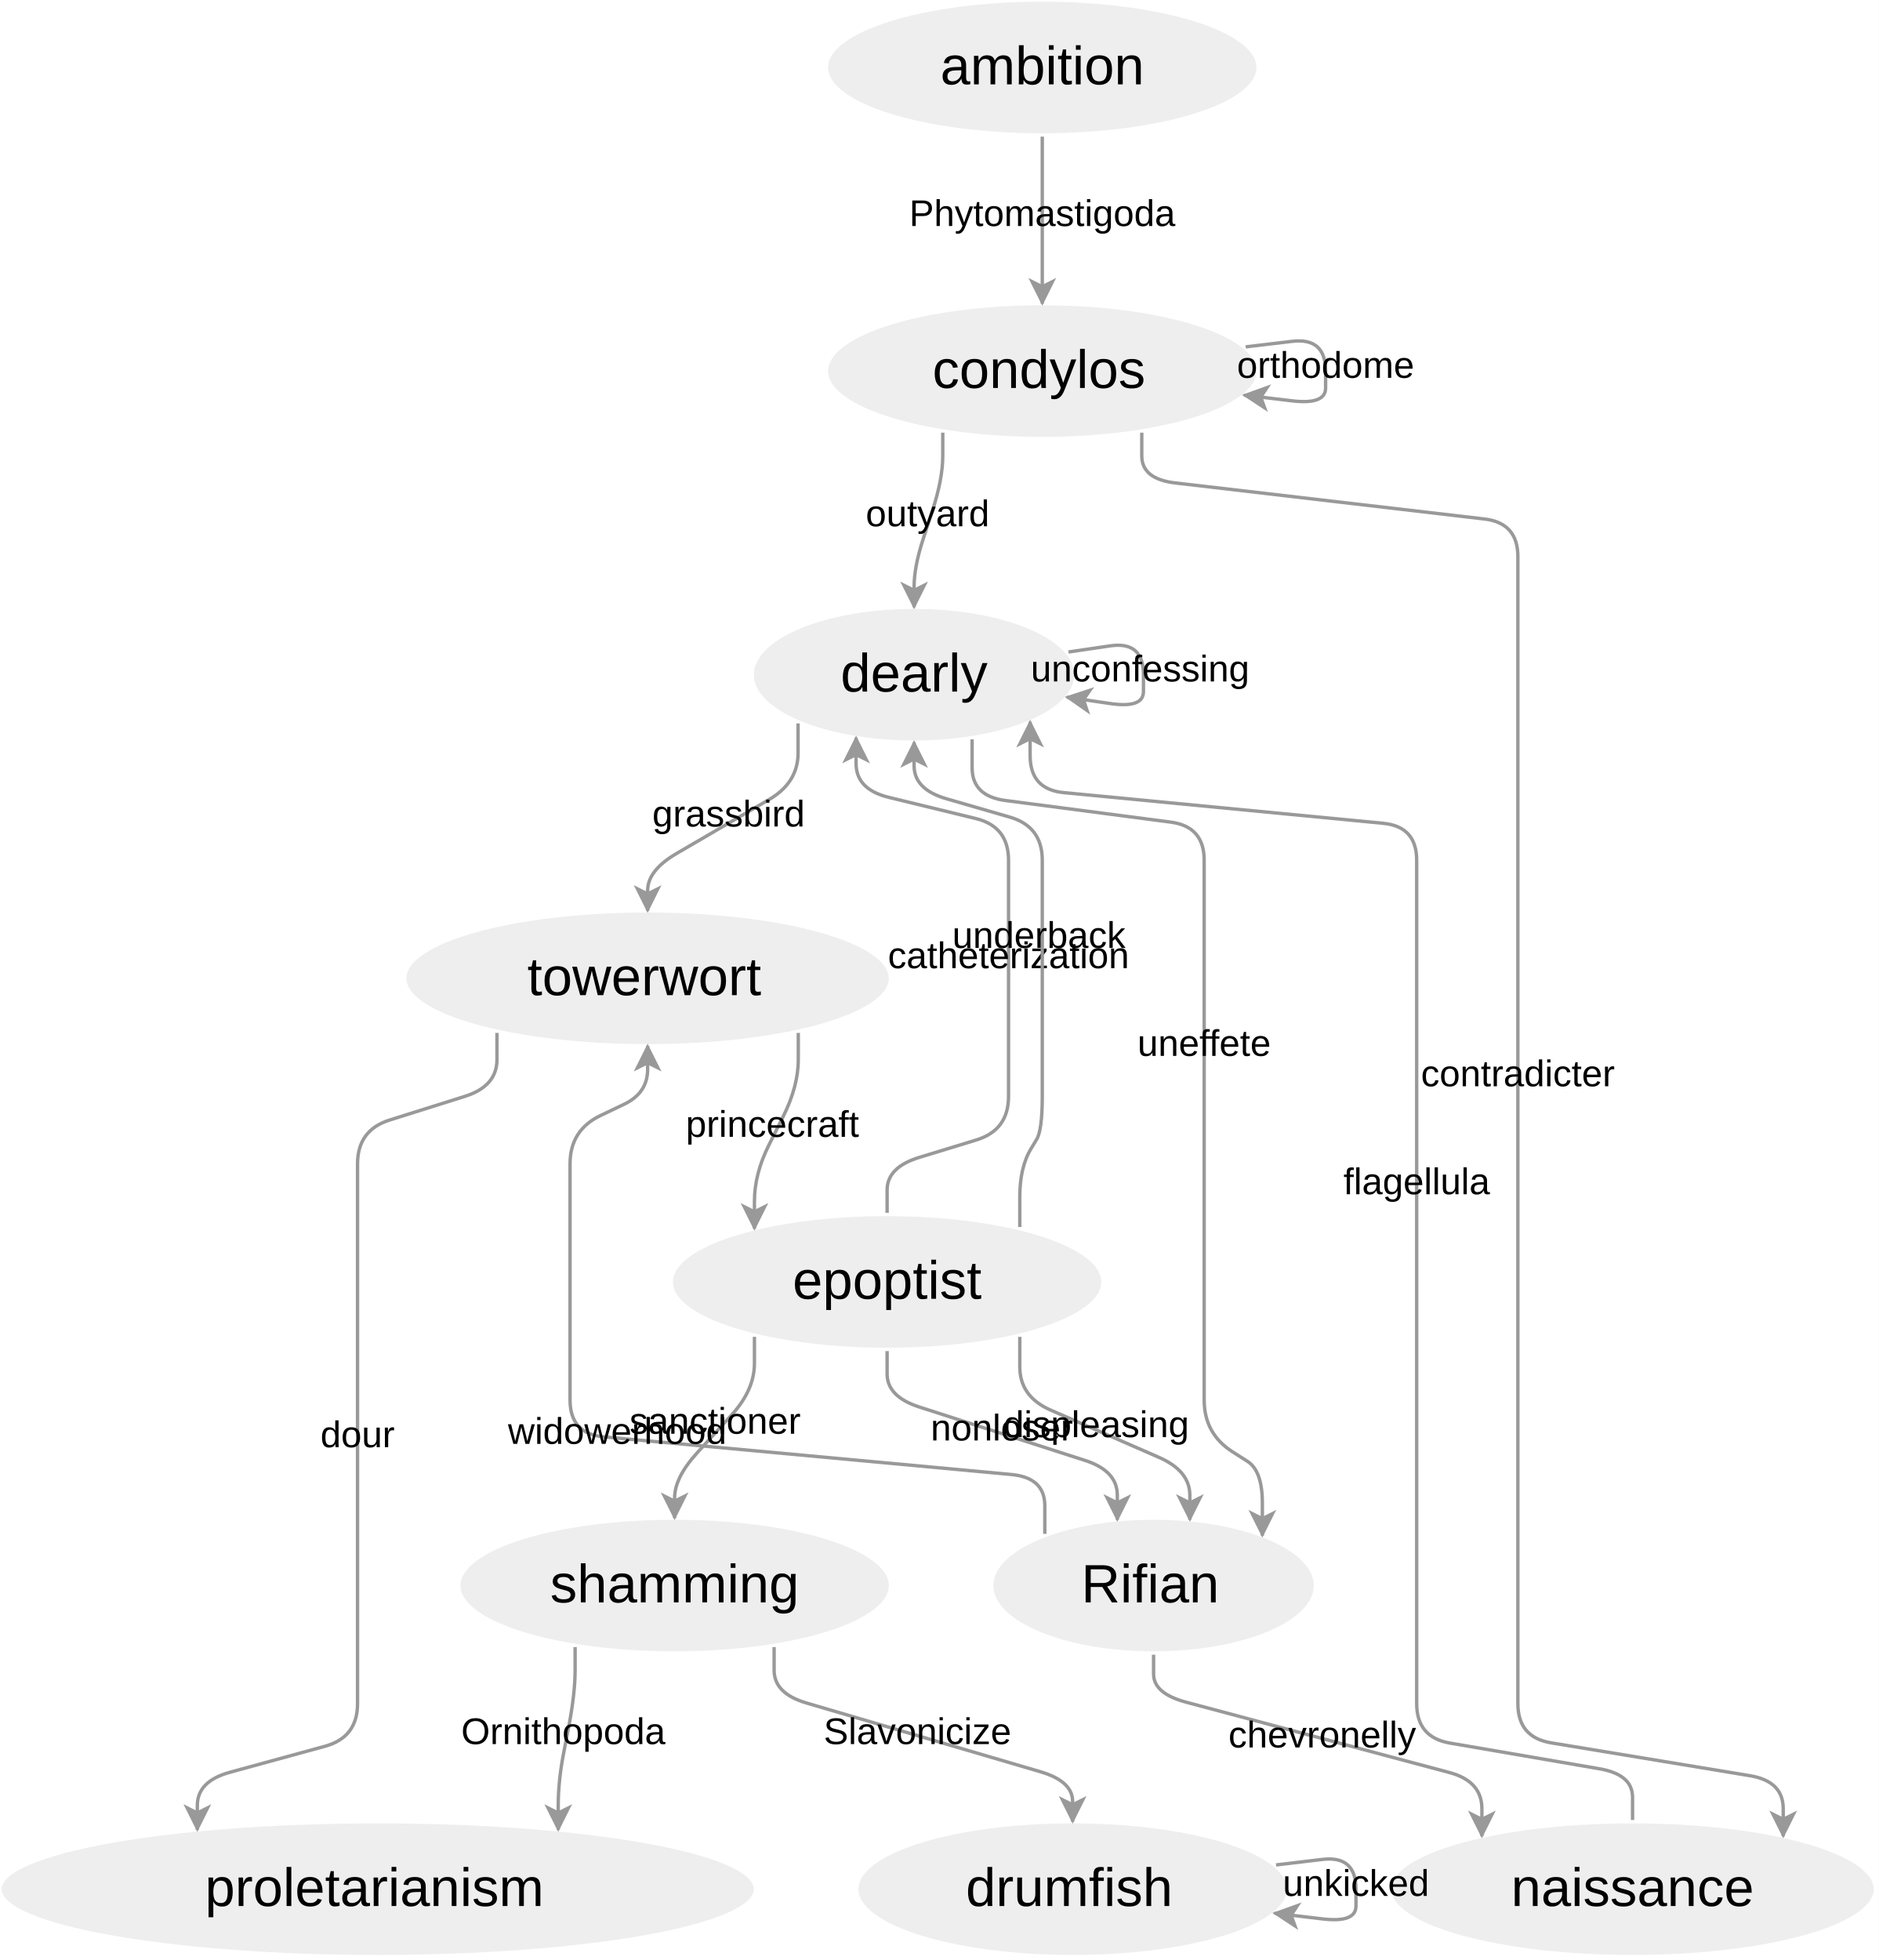
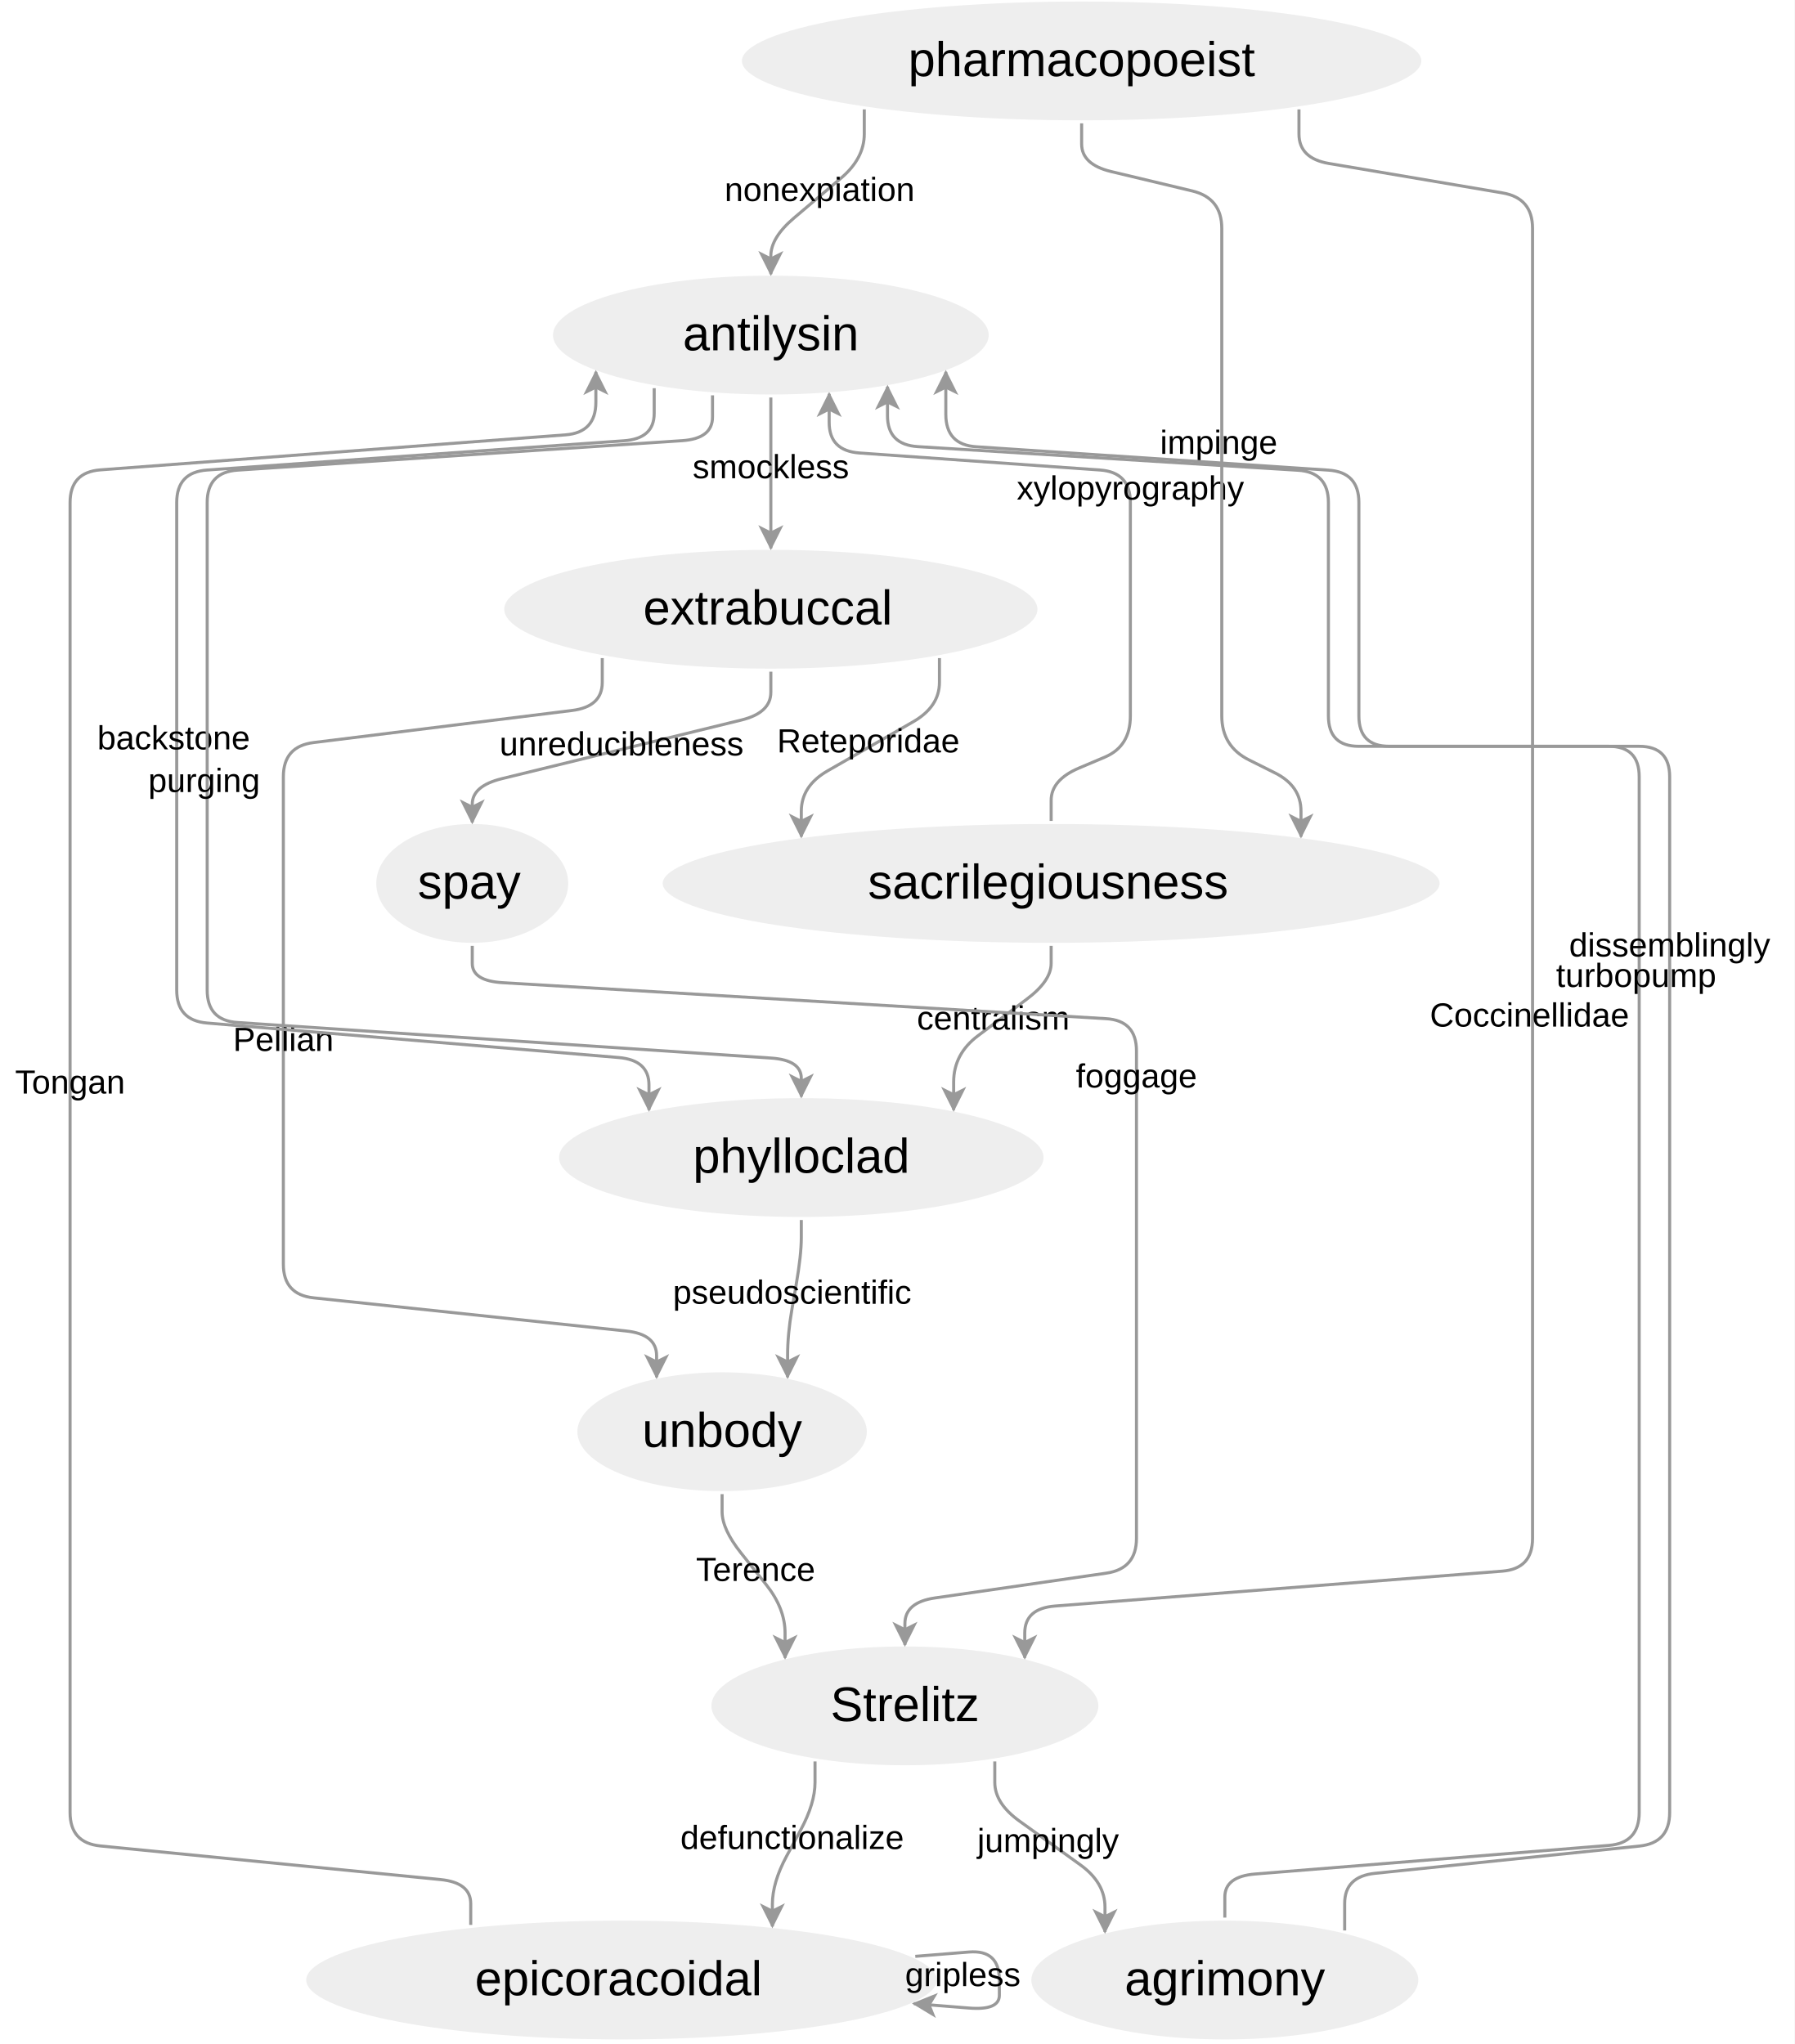
- <svg xmlns="http://www.w3.org/2000/svg" height="581" version="1.1" viewBox="0 0 557 581" width="557">
-   <rect fill="#ffffff" height="581" width="557" />
-   <ellipse cx="309" cy="110" fill="#eeeeee" rx="64" ry="20" stroke="white" stroke-width="1.0" />
+ <svg xmlns="http://www.w3.org/2000/svg" height="671" version="1.1" viewBox="0 0 589 671" width="589">
+   <rect fill="#ffffff" height="671" width="589" />
+   <ellipse cx="253" cy="110" fill="#eeeeee" rx="72" ry="20" stroke="white" stroke-width="1.0" />
  <text fill="black" font-decoration="none" font-family="Arial,Helvetica" font-size="16" font-weight="normal" text-anchor="middle">
-     <tspan x="308" y="115">condylos</tspan>
+     <tspan x="253" y="115">antilysin</tspan>
  </text>
-   <ellipse cx="271" cy="200" fill="#eeeeee" rx="48" ry="20" stroke="white" stroke-width="1.0" />
+   <ellipse cx="204" cy="650" fill="#eeeeee" rx="104" ry="20" stroke="white" stroke-width="1.0" />
  <text fill="black" font-decoration="none" font-family="Arial,Helvetica" font-size="16" font-weight="normal" text-anchor="middle">
-     <tspan x="271" y="205">dearly</tspan>
+     <tspan x="203" y="655">epicoracoidal</tspan>
  </text>
-   <ellipse cx="342" cy="470" fill="#eeeeee" rx="48" ry="20" stroke="white" stroke-width="1.0" />
+   <ellipse cx="355" cy="20" fill="#eeeeee" rx="112" ry="20" stroke="white" stroke-width="1.0" />
  <text fill="black" font-decoration="none" font-family="Arial,Helvetica" font-size="16" font-weight="normal" text-anchor="middle">
-     <tspan x="341" y="475">Rifian</tspan>
+     <tspan x="355" y="25">pharmacopoeist</tspan>
  </text>
-   <ellipse cx="200" cy="470" fill="#eeeeee" rx="64" ry="20" stroke="white" stroke-width="1.0" />
+   <ellipse cx="263" cy="380" fill="#eeeeee" rx="80" ry="20" stroke="white" stroke-width="1.0" />
  <text fill="black" font-decoration="none" font-family="Arial,Helvetica" font-size="16" font-weight="normal" text-anchor="middle">
-     <tspan x="200" y="475">shamming</tspan>
+     <tspan x="263" y="385">phylloclad</tspan>
  </text>
-   <ellipse cx="484" cy="560" fill="#eeeeee" rx="72" ry="20" stroke="white" stroke-width="1.0" />
+   <ellipse cx="345" cy="290" fill="#eeeeee" rx="128" ry="20" stroke="white" stroke-width="1.0" />
  <text fill="black" font-decoration="none" font-family="Arial,Helvetica" font-size="16" font-weight="normal" text-anchor="middle">
-     <tspan x="484" y="565">naissance</tspan>
+     <tspan x="344" y="295">sacrilegiousness</tspan>
  </text>
-   <ellipse cx="318" cy="560" fill="#eeeeee" rx="64" ry="20" stroke="white" stroke-width="1.0" />
+   <ellipse cx="253" cy="200" fill="#eeeeee" rx="88" ry="20" stroke="white" stroke-width="1.0" />
  <text fill="black" font-decoration="none" font-family="Arial,Helvetica" font-size="16" font-weight="normal" text-anchor="middle">
-     <tspan x="317" y="565">drumfish</tspan>
+     <tspan x="252" y="205">extrabuccal</tspan>
  </text>
-   <ellipse cx="112" cy="560" fill="#eeeeee" rx="112" ry="20" stroke="white" stroke-width="1.0" />
+   <ellipse cx="297" cy="560" fill="#eeeeee" rx="64" ry="20" stroke="white" stroke-width="1.0" />
  <text fill="black" font-decoration="none" font-family="Arial,Helvetica" font-size="16" font-weight="normal" text-anchor="middle">
-     <tspan x="111" y="565">proletarianism</tspan>
+     <tspan x="297" y="565">Strelitz</tspan>
  </text>
-   <ellipse cx="309" cy="20" fill="#eeeeee" rx="64" ry="20" stroke="white" stroke-width="1.0" />
+   <ellipse cx="155" cy="290" fill="#eeeeee" rx="32" ry="20" stroke="white" stroke-width="1.0" />
  <text fill="black" font-decoration="none" font-family="Arial,Helvetica" font-size="16" font-weight="normal" text-anchor="middle">
-     <tspan x="309" y="25">ambition</tspan>
+     <tspan x="154" y="295">spay</tspan>
  </text>
-   <ellipse cx="263" cy="380" fill="#eeeeee" rx="64" ry="20" stroke="white" stroke-width="1.0" />
+   <ellipse cx="402" cy="650" fill="#eeeeee" rx="64" ry="20" stroke="white" stroke-width="1.0" />
  <text fill="black" font-decoration="none" font-family="Arial,Helvetica" font-size="16" font-weight="normal" text-anchor="middle">
-     <tspan x="263" y="385">epoptist</tspan>
+     <tspan x="402" y="655">agrimony</tspan>
  </text>
-   <ellipse cx="192" cy="290" fill="#eeeeee" rx="72" ry="20" stroke="white" stroke-width="1.0" />
+   <ellipse cx="237" cy="470" fill="#eeeeee" rx="48" ry="20" stroke="white" stroke-width="1.0" />
  <text fill="black" font-decoration="none" font-family="Arial,Helvetica" font-size="16" font-weight="normal" text-anchor="middle">
-     <tspan x="191" y="295">towerwort</tspan>
+     <tspan x="237" y="475">unbody</tspan>
  </text>
  <g>
-     <path d="M 331.25 450.008 L 328.25 444.008 L 331.25 445.508 L 334.25 444.008 z" fill="#999" stroke="#999" stroke-width="1.0" />
-     <path d="M 263.0 400.5 L 263.0 407.25 Q 263.0 414.0 272.518 417.068 L 321.732 432.932 Q 331.25 436.0 331.25 443.254 L 331.25 450.508" fill="none" stroke="#999" stroke-width="1.0" />
+     <path d="M 253.5 631.911 L 250.5 625.911 L 253.5 627.411 L 256.5 625.911 z" fill="#999" stroke="#999" stroke-width="1.0" />
+     <path d="M 267.5 578.249 L 267.5 585.124 Q 267.5 592.0 262.759 600.805 L 258.13 609.402 Q 253.5 618.0 253.5 625.205 L 253.5 632.411" fill="none" stroke="#999" stroke-width="1.0" />
  </g>
  <text fill="black" font-decoration="none" font-family="Arial,Helvetica" font-size="11" font-weight="normal" text-anchor="middle">
-     <tspan x="297" y="427">nonloser</tspan>
+     <tspan x="260" y="607">defunctionalize</tspan>
  </text>
  <g>
-     <path d="M 192.0 269.5 L 189.0 263.5 L 192.0 265.0 L 195.0 263.5 z" fill="#999" stroke="#999" stroke-width="1.0" />
-     <path d="M 236.6 214.448 L 236.6 223.224 Q 236.6 232.0 227.961 237.036 L 200.639 252.964 Q 192.0 258.0 192.0 264.0 L 192.0 270.0" fill="none" stroke="#999" stroke-width="1.0" />
+     <path d="M 362.667 633.723 L 359.667 627.723 L 362.667 629.223 L 365.667 627.723 z" fill="#999" stroke="#999" stroke-width="1.0" />
+     <path d="M 326.5 578.249 L 326.5 585.124 Q 326.5 592.0 334.62 597.837 L 354.547 612.163 Q 362.667 618.0 362.667 626.111 L 362.667 634.223" fill="none" stroke="#999" stroke-width="1.0" />
  </g>
  <text fill="black" font-decoration="none" font-family="Arial,Helvetica" font-size="11" font-weight="normal" text-anchor="middle">
-     <tspan x="216" y="245">grassbird</tspan>
+     <tspan x="344" y="608">jumpingly</tspan>
  </text>
  <g>
-     <path d="M 309.0 89.5 L 306.0 83.5 L 309.0 85.0 L 312.0 83.5 z" fill="#999" stroke="#999" stroke-width="1.0" />
-     <path d="M 309.0 40.5 L 309.0 46.25 Q 309.0 52.0 309.0 62.0 L 309.0 70.0 Q 309.0 78.0 309.0 84.0 L 309.0 90.0" fill="none" stroke="#999" stroke-width="1.0" />
+     <path d="M 258.5 451.618 L 255.5 445.618 L 258.5 447.118 L 261.5 445.618 z" fill="#999" stroke="#999" stroke-width="1.0" />
+     <path d="M 263.0 400.5 L 263.0 406.25 Q 263.0 412.0 261.295 421.854 L 259.897 429.927 Q 258.5 438.0 258.5 445.059 L 258.5 452.118" fill="none" stroke="#999" stroke-width="1.0" />
  </g>
  <text fill="black" font-decoration="none" font-family="Arial,Helvetica" font-size="11" font-weight="normal" text-anchor="middle">
-     <tspan x="309" y="67">Phytomastigoda</tspan>
+     <tspan x="260" y="428">pseudoscientific</tspan>
  </text>
  <g>
-     <path d="M 374.25 454.687 L 371.25 448.687 L 374.25 450.187 L 377.25 448.687 z" fill="#999" stroke="#999" stroke-width="1.0" />
-     <path d="M 288.2 219.172 L 288.2 227.586 Q 288.2 236.0 298.116 237.297 L 347.084 243.703 Q 357.0 245.0 357.0 255.0 L 357.0 325.0 Q 357.0 335.0 357.0 335.0 L 357.0 335.0 L 357.0 415.0 Q 357.0 425.0 365.432 430.377 L 369.841 433.188 Q 374.25 436.0 374.25 445.593 L 374.25 455.187" fill="none" stroke="#999" stroke-width="1.0" />
+     <path d="M 253.0 89.5 L 250.0 83.5 L 253.0 85.0 L 256.0 83.5 z" fill="#999" stroke="#999" stroke-width="1.0" />
+     <path d="M 283.667 35.919 L 283.667 43.959 Q 283.667 52.0 276.039 58.467 L 260.628 71.533 Q 253.0 78.0 253.0 84.0 L 253.0 90.0" fill="none" stroke="#999" stroke-width="1.0" />
  </g>
  <text fill="black" font-decoration="none" font-family="Arial,Helvetica" font-size="11" font-weight="normal" text-anchor="middle">
-     <tspan x="357" y="313">uneffete</tspan>
+     <tspan x="269" y="66">nonexpiation</tspan>
  </text>
  <g>
-     <path d="M 305.4 214.448 L 308.4 220.448 L 305.4 218.948 L 302.4 220.448 z" fill="#999" stroke="#999" stroke-width="1.0" />
-     <path d="M 484.0 539.5 L 484.0 532.75 Q 484.0 526.0 474.145 524.306 L 429.855 516.694 Q 420.0 515.0 420.0 505.0 L 420.0 435.0 Q 420.0 425.0 420.0 425.0 L 420.0 425.0 L 420.0 345.0 Q 420.0 335.0 420.0 335.0 L 420.0 335.0 L 420.0 255.0 Q 420.0 245.0 410.046 244.045 L 315.354 234.955 Q 305.4 234.0 305.4 224.0 L 305.4 213.948" fill="none" stroke="#999" stroke-width="1.0" />
+     <path d="M 215.5 451.618 L 212.5 445.618 L 215.5 447.118 L 218.5 445.618 z" fill="#999" stroke="#999" stroke-width="1.0" />
+     <path d="M 197.667 216.052 L 197.667 224.026 Q 197.667 232.0 187.743 233.233 L 102.924 243.767 Q 93.0 245.0 93.0 255.0 L 93.0 325.0 Q 93.0 335.0 93.0 335.0 L 93.0 335.0 L 93.0 415.0 Q 93.0 425.0 102.944 426.055 L 205.556 436.945 Q 215.5 438.0 215.5 445.059 L 215.5 452.118" fill="none" stroke="#999" stroke-width="1.0" />
  </g>
  <text fill="black" font-decoration="none" font-family="Arial,Helvetica" font-size="11" font-weight="normal" text-anchor="middle">
-     <tspan x="420" y="354">flagellula</tspan>
+     <tspan x="93" y="345">Pellian</tspan>
  </text>
  <g>
-     <path d="M 271.0 179.5 L 268.0 173.5 L 271.0 175.0 L 274.0 173.5 z" fill="#999" stroke="#999" stroke-width="1.0" />
-     <path d="M 279.5 128.249 L 279.5 135.124 Q 279.5 142.0 276.393 151.505 L 273.696 159.752 Q 271.0 168.0 271.0 174.0 L 271.0 180.0" fill="none" stroke="#999" stroke-width="1.0" />
+     <path d="M 272.143 129.78 L 275.143 135.78 L 272.143 134.28 L 269.143 135.78 z" fill="#999" stroke="#999" stroke-width="1.0" />
+     <path d="M 345.0 269.5 L 345.0 262.75 Q 345.0 256.0 354.21 252.104 L 362.605 248.552 Q 371.0 245.0 371.0 235.0 L 371.0 165.0 Q 371.0 155.0 361.025 154.294 L 282.118 148.706 Q 272.143 148.0 272.143 138.64 L 272.143 129.28" fill="none" stroke="#999" stroke-width="1.0" />
  </g>
  <text fill="black" font-decoration="none" font-family="Arial,Helvetica" font-size="11" font-weight="normal" text-anchor="middle">
-     <tspan x="275" y="156">outyard</tspan>
+     <tspan x="371" y="164">xylopyrography</tspan>
  </text>
  <g>
-     <path d="M 318.0 539.5 L 315.0 533.5 L 318.0 535.0 L 321.0 533.5 z" fill="#999" stroke="#999" stroke-width="1.0" />
-     <path d="M 229.5 488.249 L 229.5 495.124 Q 229.5 502.0 239.095 504.819 L 308.405 525.181 Q 318.0 528.0 318.0 534.0 L 318.0 540.0" fill="none" stroke="#999" stroke-width="1.0" />
+     <path d="M 300.407 657.775 L 306.628 655.267 L 304.892 658.136 L 306.146 661.247 z" fill="#999" stroke="#999" stroke-width="1.0" />
+     <path d="M 300.407 642.225 L 318.032 640.804 Q 328.0 640.0 328.0 650.0 L 328.0 655.0 Q 328.0 660.0 318.032 659.196 L 299.908 657.735" fill="none" stroke="#999" stroke-width="1.0" />
  </g>
  <text fill="black" font-decoration="none" font-family="Arial,Helvetica" font-size="11" font-weight="normal" text-anchor="middle">
-     <tspan x="272" y="517">Slavonicize</tspan>
+     <tspan x="316" y="652">gripless</tspan>
  </text>
  <g>
-     <path d="M 253.8 219.172 L 256.8 225.172 L 253.8 223.672 L 250.8 225.172 z" fill="#999" stroke="#999" stroke-width="1.0" />
-     <path d="M 263.0 359.5 L 263.0 352.75 Q 263.0 346.0 272.564 343.078 L 289.436 337.922 Q 299.0 335.0 299.0 325.0 L 299.0 255.0 Q 299.0 245.0 289.284 242.635 L 263.516 236.365 Q 253.8 234.0 253.8 226.336 L 253.8 218.672" fill="none" stroke="#999" stroke-width="1.0" />
+     <path d="M 313.0 363.888 L 310.0 357.888 L 313.0 359.388 L 316.0 357.888 z" fill="#999" stroke="#999" stroke-width="1.0" />
+     <path d="M 345.0 310.5 L 345.0 316.25 Q 345.0 322.0 337.0 328.0 L 321.0 340.0 Q 313.0 346.0 313.0 355.194 L 313.0 364.388" fill="none" stroke="#999" stroke-width="1.0" />
  </g>
  <text fill="black" font-decoration="none" font-family="Arial,Helvetica" font-size="11" font-weight="normal" text-anchor="middle">
-     <tspan x="299" y="287">catheterization</tspan>
+     <tspan x="326" y="338">centralism</tspan>
  </text>
  <g>
-     <path d="M 378.304 567.179 L 384.616 564.909 L 382.772 567.711 L 383.907 570.867 z" fill="#999" stroke="#999" stroke-width="1.0" />
-     <path d="M 378.304 552.821 L 392.07 551.182 Q 402.0 550.0 402.0 560.0 L 402.0 565.0 Q 402.0 570.0 392.07 568.818 L 377.807 567.12" fill="none" stroke="#999" stroke-width="1.0" />
+     <path d="M 263.0 274.143 L 260.0 268.143 L 263.0 269.643 L 266.0 268.143 z" fill="#999" stroke="#999" stroke-width="1.0" />
+     <path d="M 308.333 216.052 L 308.333 224.026 Q 308.333 232.0 299.659 236.975 L 271.675 253.025 Q 263.0 258.0 263.0 266.321 L 263.0 274.643" fill="none" stroke="#999" stroke-width="1.0" />
  </g>
  <text fill="black" font-decoration="none" font-family="Arial,Helvetica" font-size="11" font-weight="normal" text-anchor="middle">
-     <tspan x="402" y="562">unkicked</tspan>
+     <tspan x="285" y="247">Reteporidae</tspan>
  </text>
  <g>
-     <path d="M 58.5 541.929 L 55.5 535.929 L 58.5 537.429 L 61.5 535.929 z" fill="#999" stroke="#999" stroke-width="1.0" />
-     <path d="M 147.333 306.186 L 147.333 314.093 Q 147.333 322.0 137.794 325 L 115.539 332 Q 106.0 335.0 106.0 345.0 L 106.0 415.0 Q 106.0 425.0 106.0 425.0 L 106.0 425.0 L 106.0 505.0 Q 106.0 515.0 96.355 517.64 L 68.145 525.36 Q 58.5 528.0 58.5 535.215 L 58.5 542.429" fill="none" stroke="#999" stroke-width="1.0" />
+     <path d="M 297.0 539.5 L 294.0 533.5 L 297.0 535.0 L 300.0 533.5 z" fill="#999" stroke="#999" stroke-width="1.0" />
+     <path d="M 155.0 310.5 L 155.0 316.25 Q 155.0 322.0 164.982 322.595 L 363.018 334.405 Q 373.0 335.0 373.0 345.0 L 373.0 415.0 Q 373.0 425.0 373.0 425.0 L 373.0 425.0 L 373.0 505.0 Q 373.0 515.0 363.103 516.432 L 306.897 524.568 Q 297.0 526.0 297.0 533.0 L 297.0 540.0" fill="none" stroke="#999" stroke-width="1.0" />
  </g>
  <text fill="black" font-decoration="none" font-family="Arial,Helvetica" font-size="11" font-weight="normal" text-anchor="middle">
-     <tspan x="106" y="429">dour</tspan>
+     <tspan x="373" y="357">foggage</tspan>
  </text>
  <g>
-     <path d="M 223.667 363.723 L 220.667 357.723 L 223.667 359.223 L 226.667 357.723 z" fill="#999" stroke="#999" stroke-width="1.0" />
-     <path d="M 236.667 306.186 L 236.667 314.093 Q 236.667 322.0 232.195 330.944 L 227.931 339.472 Q 223.667 348.0 223.667 356.111 L 223.667 364.223" fill="none" stroke="#999" stroke-width="1.0" />
+     <path d="M 213.0 363.888 L 210.0 357.888 L 213.0 359.388 L 216.0 357.888 z" fill="#999" stroke="#999" stroke-width="1.0" />
+     <path d="M 214.714 127.438 L 214.714 135.719 Q 214.714 144.0 204.739 144.7 L 67.975 154.3 Q 58.0 155.0 58.0 165.0 L 58.0 235.0 Q 58.0 245.0 58.0 245.0 L 58.0 245.0 L 58.0 325.0 Q 58.0 335.0 67.965 335.836 L 203.035 347.164 Q 213.0 348.0 213.0 356.194 L 213.0 364.388" fill="none" stroke="#999" stroke-width="1.0" />
  </g>
  <text fill="black" font-decoration="none" font-family="Arial,Helvetica" font-size="11" font-weight="normal" text-anchor="middle">
-     <tspan x="229" y="337">princecraft</tspan>
+     <tspan x="57" y="246">backstone</tspan>
  </text>
  <g>
-     <path d="M 439.333 543.814 L 436.333 537.814 L 439.333 539.314 L 442.333 537.814 z" fill="#999" stroke="#999" stroke-width="1.0" />
-     <path d="M 342.0 490.5 L 342.0 496.25 Q 342.0 502.0 351.661 504.581 L 429.672 525.419 Q 439.333 528.0 439.333 536.157 L 439.333 544.314" fill="none" stroke="#999" stroke-width="1.0" />
+     <path d="M 427.0 274.143 L 424.0 268.143 L 427.0 269.643 L 430.0 268.143 z" fill="#999" stroke="#999" stroke-width="1.0" />
+     <path d="M 355.0 40.5 L 355.0 47.25 Q 355.0 54.0 364.726 56.326 L 391.274 62.674 Q 401.0 65.0 401.0 75.0 L 401.0 145.0 Q 401.0 155.0 401.0 155.0 L 401.0 155.0 L 401.0 235.0 Q 401.0 245.0 409.944 249.472 L 418.472 253.736 Q 427.0 258.0 427.0 266.321 L 427.0 274.643" fill="none" stroke="#999" stroke-width="1.0" />
  </g>
  <text fill="black" font-decoration="none" font-family="Arial,Helvetica" font-size="11" font-weight="normal" text-anchor="middle">
-     <tspan x="392" y="518">chevronelly</tspan>
+     <tspan x="400" y="149">impinge</tspan>
  </text>
  <g>
-     <path d="M 271.0 220.5 L 274.0 226.5 L 271.0 225.0 L 268.0 226.5 z" fill="#999" stroke="#999" stroke-width="1.0" />
-     <path d="M 302.333 363.723 L 302.333 354.861 Q 302.333 346.0 305.667 340.5 L 307.333 337.75 Q 309.0 335.0 309.0 325.0 L 309.0 255.0 Q 309.0 245.0 299.394 242.219 L 280.606 236.781 Q 271.0 234.0 271.0 227.0 L 271.0 220.0" fill="none" stroke="#999" stroke-width="1.0" />
+     <path d="M 263.0 359.5 L 260.0 353.5 L 263.0 355.0 L 266.0 353.5 z" fill="#999" stroke="#999" stroke-width="1.0" />
+     <path d="M 233.857 129.78 L 233.857 136.89 Q 233.857 144.0 223.879 144.662 L 77.978 154.338 Q 68.0 155.0 68.0 165.0 L 68.0 235.0 Q 68.0 245.0 68.0 245.0 L 68.0 245.0 L 68.0 325.0 Q 68.0 335.0 77.978 335.665 L 253.022 347.335 Q 263.0 348.0 263.0 354.0 L 263.0 360.0" fill="none" stroke="#999" stroke-width="1.0" />
  </g>
  <text fill="black" font-decoration="none" font-family="Arial,Helvetica" font-size="11" font-weight="normal" text-anchor="middle">
-     <tspan x="308" y="281">underback</tspan>
+     <tspan x="67" y="260">purging</tspan>
  </text>
  <g>
-     <path d="M 200.0 449.5 L 197.0 443.5 L 200.0 445.0 L 203.0 443.5 z" fill="#999" stroke="#999" stroke-width="1.0" />
-     <path d="M 223.667 396.277 L 223.667 404.139 Q 223.667 412.0 216.935 419.395 L 206.731 430.605 Q 200.0 438.0 200.0 444.0 L 200.0 450.0" fill="none" stroke="#999" stroke-width="1.0" />
+     <path d="M 291.286 127.438 L 294.286 133.438 L 291.286 131.938 L 288.286 133.438 z" fill="#999" stroke="#999" stroke-width="1.0" />
+     <path d="M 402.0 629.5 L 402.0 622.75 Q 402.0 616.0 411.967 615.194 L 528.033 605.806 Q 538.0 605.0 538.0 595.0 L 538.0 525.0 Q 538.0 515.0 538.0 515.0 L 538.0 515.0 L 538.0 435.0 Q 538.0 425.0 538.0 425.0 L 538.0 425.0 L 538.0 345.0 Q 538.0 335.0 538.0 335.0 L 538.0 335.0 L 538.0 255.0 Q 538.0 245.0 528.0 245.0 L 446.0 245.0 Q 436.0 245.0 436.0 235.0 L 436.0 165.0 Q 436.0 155.0 426.019 154.379 L 301.266 146.621 Q 291.286 146.0 291.286 136.469 L 291.286 126.938" fill="none" stroke="#999" stroke-width="1.0" />
  </g>
  <text fill="black" font-decoration="none" font-family="Arial,Helvetica" font-size="11" font-weight="normal" text-anchor="middle">
-     <tspan x="212" y="425">sanctioner</tspan>
+     <tspan x="537" y="324">turbopump</tspan>
  </text>
  <g>
-     <path d="M 165.5 541.929 L 162.5 535.929 L 165.5 537.429 L 168.5 535.929 z" fill="#999" stroke="#999" stroke-width="1.0" />
-     <path d="M 170.5 488.249 L 170.5 495.124 Q 170.5 502.0 168.612 511.82 L 167.056 519.91 Q 165.5 528.0 165.5 535.215 L 165.5 542.429" fill="none" stroke="#999" stroke-width="1.0" />
+     <path d="M 155.0 269.5 L 152.0 263.5 L 155.0 265.0 L 158.0 263.5 z" fill="#999" stroke="#999" stroke-width="1.0" />
+     <path d="M 253.0 220.5 L 253.0 227.25 Q 253.0 234.0 243.287 236.379 L 164.713 255.621 Q 155.0 258.0 155.0 264.0 L 155.0 270.0" fill="none" stroke="#999" stroke-width="1.0" />
  </g>
  <text fill="black" font-decoration="none" font-family="Arial,Helvetica" font-size="11" font-weight="normal" text-anchor="middle">
-     <tspan x="167" y="517">Ornithopoda</tspan>
+     <tspan x="204" y="248">unreducibleness</tspan>
  </text>
  <g>
-     <path d="M 369.304 117.179 L 375.616 114.909 L 373.772 117.711 L 374.907 120.867 z" fill="#999" stroke="#999" stroke-width="1.0" />
-     <path d="M 369.304 102.821 L 383.07 101.182 Q 393.0 100.0 393.0 110.0 L 393.0 115.0 Q 393.0 120.0 383.07 118.818 L 368.807 117.12" fill="none" stroke="#999" stroke-width="1.0" />
+     <path d="M 253.0 179.5 L 250.0 173.5 L 253.0 175.0 L 256.0 173.5 z" fill="#999" stroke="#999" stroke-width="1.0" />
+     <path d="M 253.0 130.5 L 253.0 138.25 Q 253.0 146.0 253.0 156.0 L 253.0 162.0 Q 253.0 168.0 253.0 174.0 L 253.0 180.0" fill="none" stroke="#999" stroke-width="1.0" />
  </g>
  <text fill="black" font-decoration="none" font-family="Arial,Helvetica" font-size="11" font-weight="normal" text-anchor="middle">
-     <tspan x="393" y="112">orthodome</tspan>
+     <tspan x="253" y="157">smockless</tspan>
  </text>
  <g>
-     <path d="M 316.758 206.729 L 323.131 204.634 L 321.21 207.384 L 322.258 210.57 z" fill="#999" stroke="#999" stroke-width="1.0" />
-     <path d="M 316.758 193.271 L 329.106 191.455 Q 339.0 190.0 339.0 200.0 L 339.0 205.0 Q 339.0 210.0 329.106 208.545 L 316.264 206.656" fill="none" stroke="#999" stroke-width="1.0" />
+     <path d="M 257.667 543.723 L 254.667 537.723 L 257.667 539.223 L 260.667 537.723 z" fill="#999" stroke="#999" stroke-width="1.0" />
+     <path d="M 237.0 490.5 L 237.0 496.25 Q 237.0 502.0 243.222 509.828 L 251.444 520.172 Q 257.667 528.0 257.667 536.111 L 257.667 544.223" fill="none" stroke="#999" stroke-width="1.0" />
  </g>
  <text fill="black" font-decoration="none" font-family="Arial,Helvetica" font-size="11" font-weight="normal" text-anchor="middle">
-     <tspan x="338" y="202">unconfessing</tspan>
+     <tspan x="248" y="519">Terence</tspan>
  </text>
  <g>
-     <path d="M 528.667 543.814 L 525.667 537.814 L 528.667 539.314 L 531.667 537.814 z" fill="#999" stroke="#999" stroke-width="1.0" />
-     <path d="M 338.5 128.249 L 338.5 135.124 Q 338.5 142.0 348.433 143.158 L 440.067 153.842 Q 450.0 155.0 450.0 165.0 L 450.0 235.0 Q 450.0 245.0 450.0 245.0 L 450.0 245.0 L 450.0 325.0 Q 450.0 335.0 450.0 335.0 L 450.0 335.0 L 450.0 415.0 Q 450.0 425.0 450.0 425.0 L 450.0 425.0 L 450.0 505.0 Q 450.0 515.0 459.866 516.63 L 518.8 526.37 Q 528.667 528.0 528.667 536.157 L 528.667 544.314" fill="none" stroke="#999" stroke-width="1.0" />
+     <path d="M 310.429 122.563 L 313.429 128.563 L 310.429 127.063 L 307.429 128.563 z" fill="#999" stroke="#999" stroke-width="1.0" />
+     <path d="M 441.333 633.723 L 441.333 624.861 Q 441.333 616.0 451.281 614.974 L 538.053 606.026 Q 548.0 605.0 548.0 595.0 L 548.0 525.0 Q 548.0 515.0 548.0 515.0 L 548.0 515.0 L 548.0 435.0 Q 548.0 425.0 548.0 425.0 L 548.0 425.0 L 548.0 345.0 Q 548.0 335.0 548.0 335.0 L 548.0 335.0 L 548.0 255.0 Q 548.0 245.0 538.0 245.0 L 456.0 245.0 Q 446.0 245.0 446.0 235.0 L 446.0 165.0 Q 446.0 155.0 436.022 154.338 L 320.407 146.662 Q 310.429 146.0 310.429 136.0 L 310.429 122.063" fill="none" stroke="#999" stroke-width="1.0" />
  </g>
  <text fill="black" font-decoration="none" font-family="Arial,Helvetica" font-size="11" font-weight="normal" text-anchor="middle">
-     <tspan x="450" y="322">contradicter</tspan>
+     <tspan x="548" y="314">dissemblingly</tspan>
  </text>
  <g>
-     <path d="M 352.75 450.008 L 349.75 444.008 L 352.75 445.508 L 355.75 444.008 z" fill="#999" stroke="#999" stroke-width="1.0" />
-     <path d="M 302.333 396.277 L 302.333 405.139 Q 302.333 414.0 311.499 417.999 L 343.585 432.001 Q 352.75 436.0 352.75 443.254 L 352.75 450.508" fill="none" stroke="#999" stroke-width="1.0" />
+     <path d="M 195.571 122.563 L 198.571 128.563 L 195.571 127.063 L 192.571 128.563 z" fill="#999" stroke="#999" stroke-width="1.0" />
+     <path d="M 154.5 631.911 L 154.5 624.955 Q 154.5 618.0 144.549 617.016 L 32.951 605.984 Q 23.0 605.0 23.0 595.0 L 23.0 525.0 Q 23.0 515.0 23.0 515.0 L 23.0 515.0 L 23.0 435.0 Q 23.0 425.0 23.0 425.0 L 23.0 425.0 L 23.0 345.0 Q 23.0 335.0 23.0 335.0 L 23.0 335.0 L 23.0 255.0 Q 23.0 245.0 23.0 245.0 L 23.0 245.0 L 23.0 165.0 Q 23.0 155.0 32.972 154.249 L 185.6 142.751 Q 195.571 142.0 195.571 132.032 L 195.571 122.063" fill="none" stroke="#999" stroke-width="1.0" />
  </g>
  <text fill="black" font-decoration="none" font-family="Arial,Helvetica" font-size="11" font-weight="normal" text-anchor="middle">
-     <tspan x="325" y="426">displeasing</tspan>
+     <tspan x="23" y="359">Tongan</tspan>
  </text>
  <g>
-     <path d="M 192.0 310.5 L 195.0 316.5 L 192.0 315.0 L 189.0 316.5 z" fill="#999" stroke="#999" stroke-width="1.0" />
-     <path d="M 309.75 454.687 L 309.75 446.343 Q 309.75 438.0 299.792 437.08 L 178.958 425.92 Q 169.0 425.0 169.0 415.0 L 169.0 345.0 Q 169.0 335.0 178.021 330.685 L 185.011 327.343 Q 192.0 324.0 192.0 317.0 L 192.0 310.0" fill="none" stroke="#999" stroke-width="1.0" />
+     <path d="M 336.333 543.723 L 333.333 537.723 L 336.333 539.223 L 339.333 537.723 z" fill="#999" stroke="#999" stroke-width="1.0" />
+     <path d="M 426.333 35.919 L 426.333 43.959 Q 426.333 52.0 436.193 53.672 L 493.141 63.328 Q 503.0 65.0 503.0 75.0 L 503.0 145.0 Q 503.0 155.0 503.0 155.0 L 503.0 155.0 L 503.0 235.0 Q 503.0 245.0 503.0 245.0 L 503.0 245.0 L 503.0 325.0 Q 503.0 335.0 503.0 335.0 L 503.0 335.0 L 503.0 415.0 Q 503.0 425.0 503.0 425.0 L 503.0 425.0 L 503.0 505.0 Q 503.0 515.0 493.03 515.778 L 346.303 527.222 Q 336.333 528.0 336.333 536.111 L 336.333 544.223" fill="none" stroke="#999" stroke-width="1.0" />
  </g>
  <text fill="black" font-decoration="none" font-family="Arial,Helvetica" font-size="11" font-weight="normal" text-anchor="middle">
-     <tspan x="183" y="428">widowerhood</tspan>
+     <tspan x="502" y="337">Coccinellidae</tspan>
  </text>
</svg>
